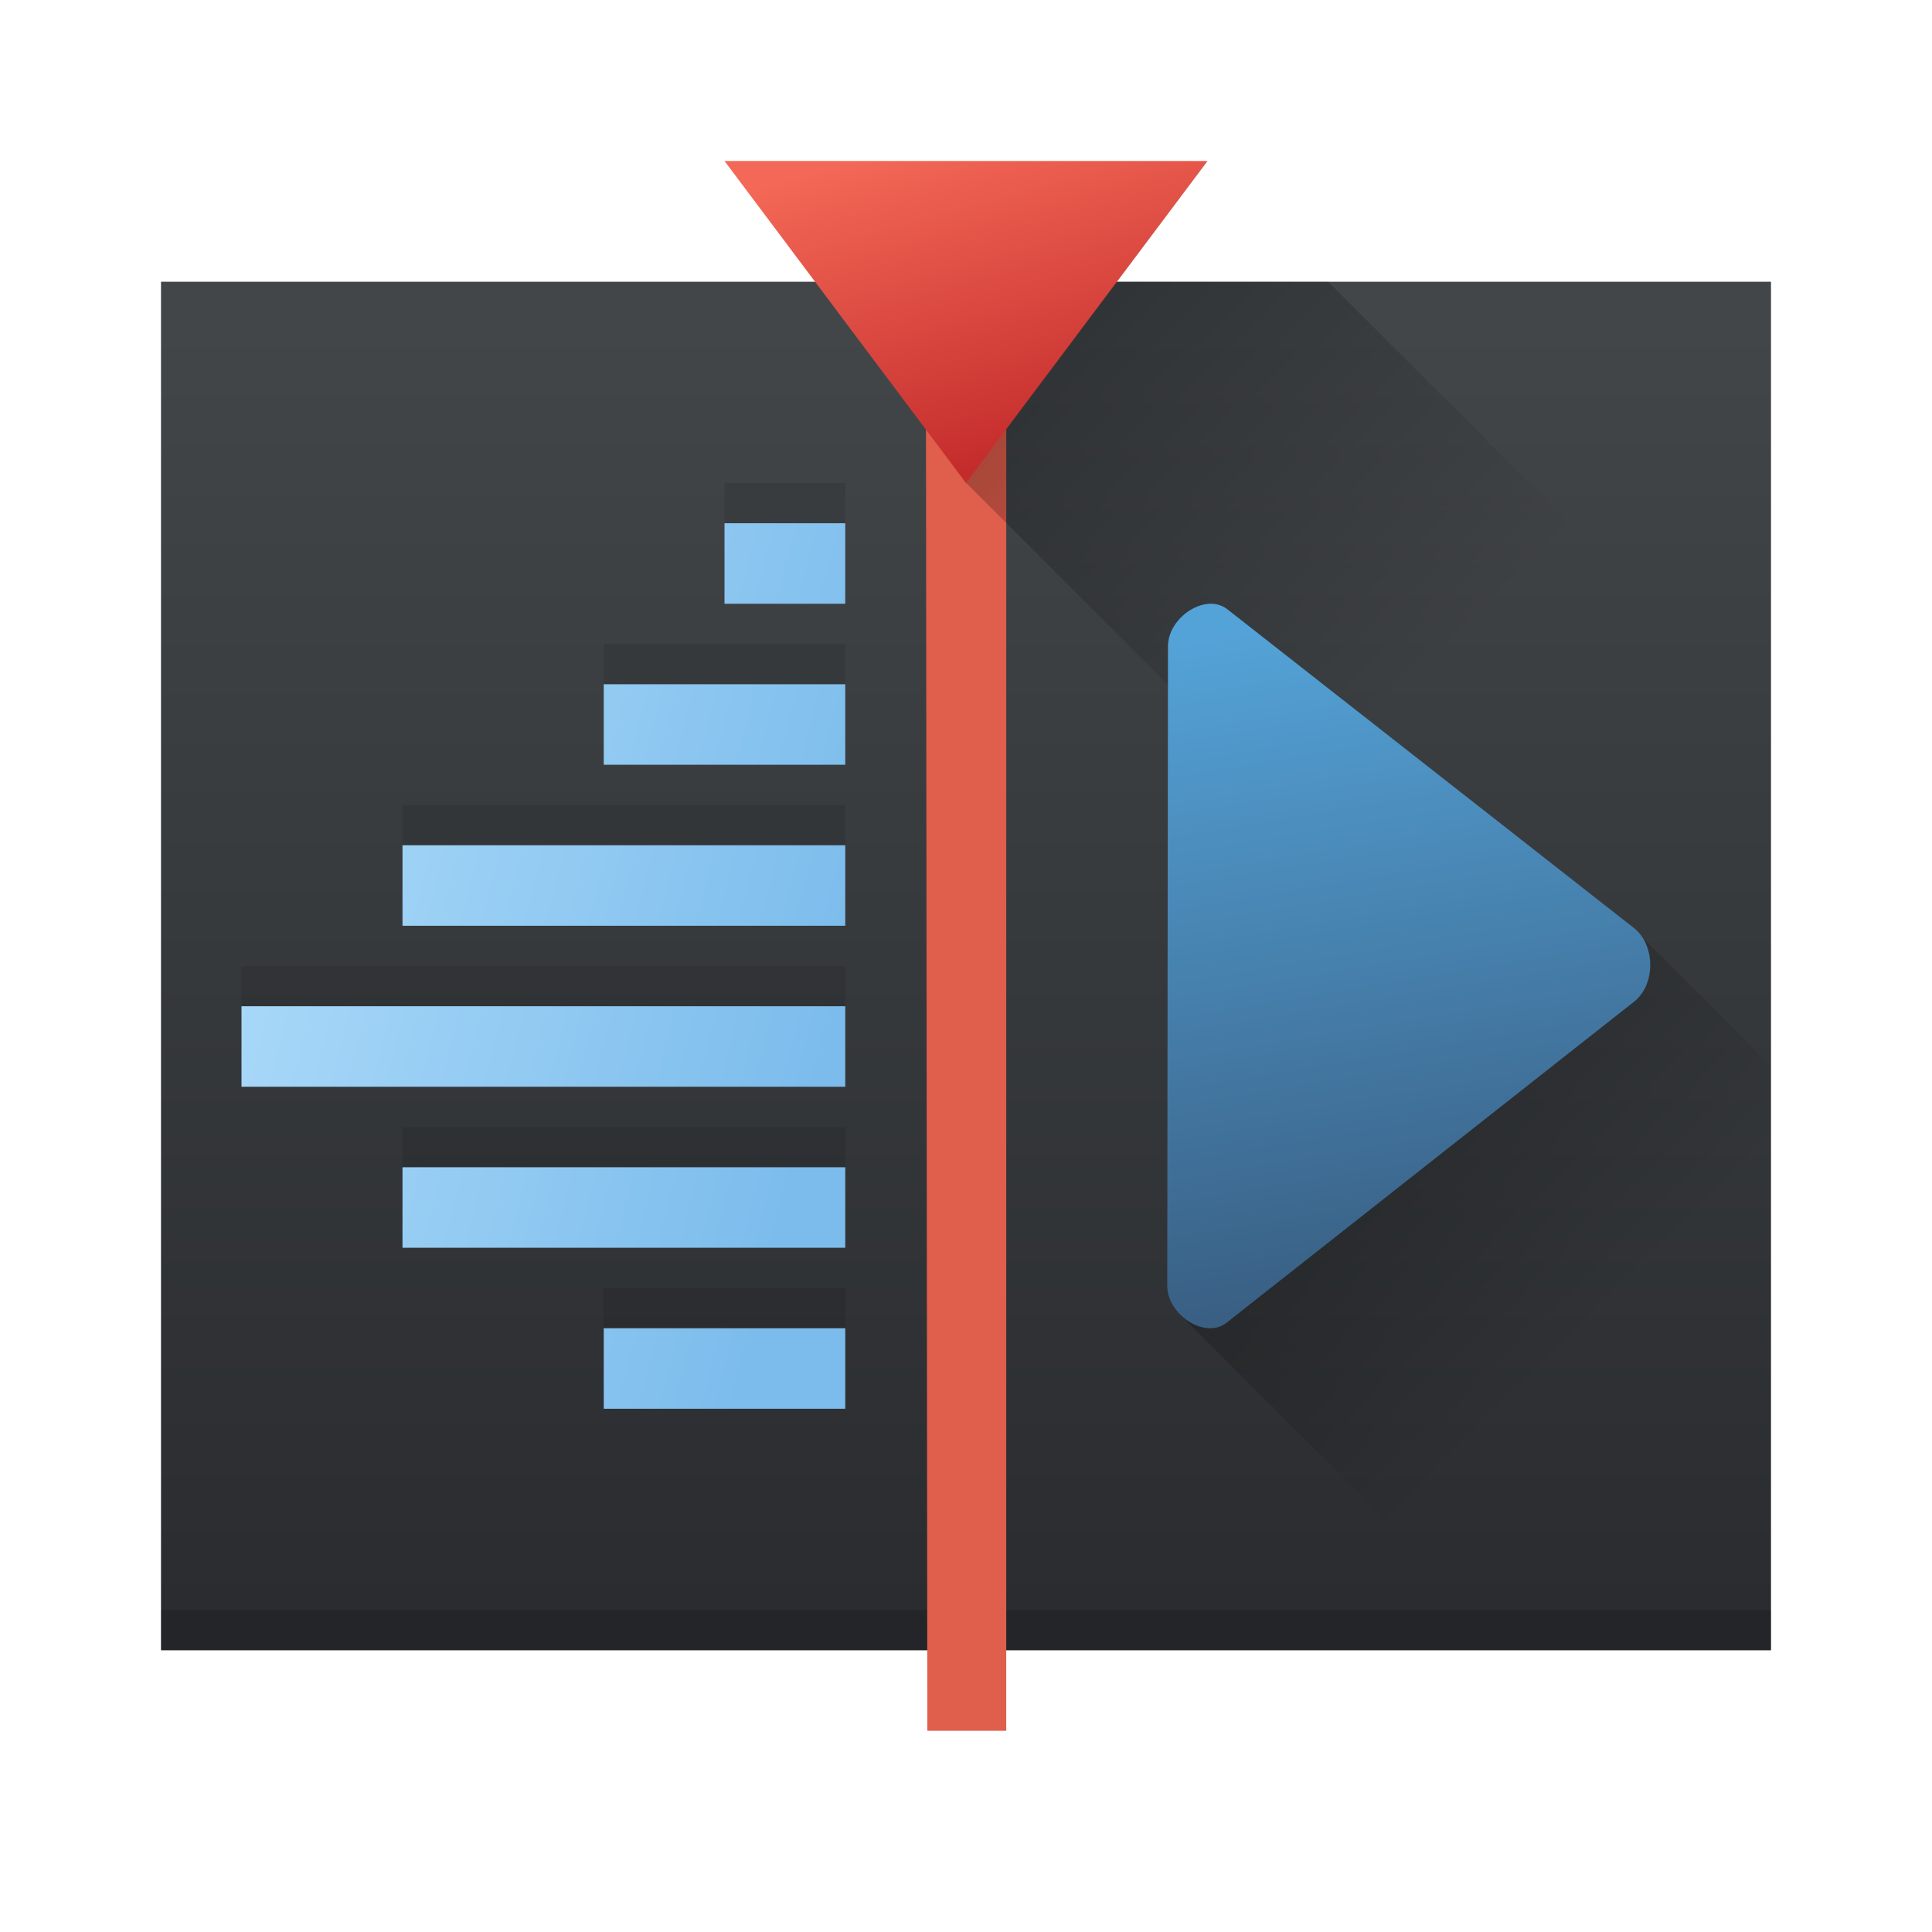
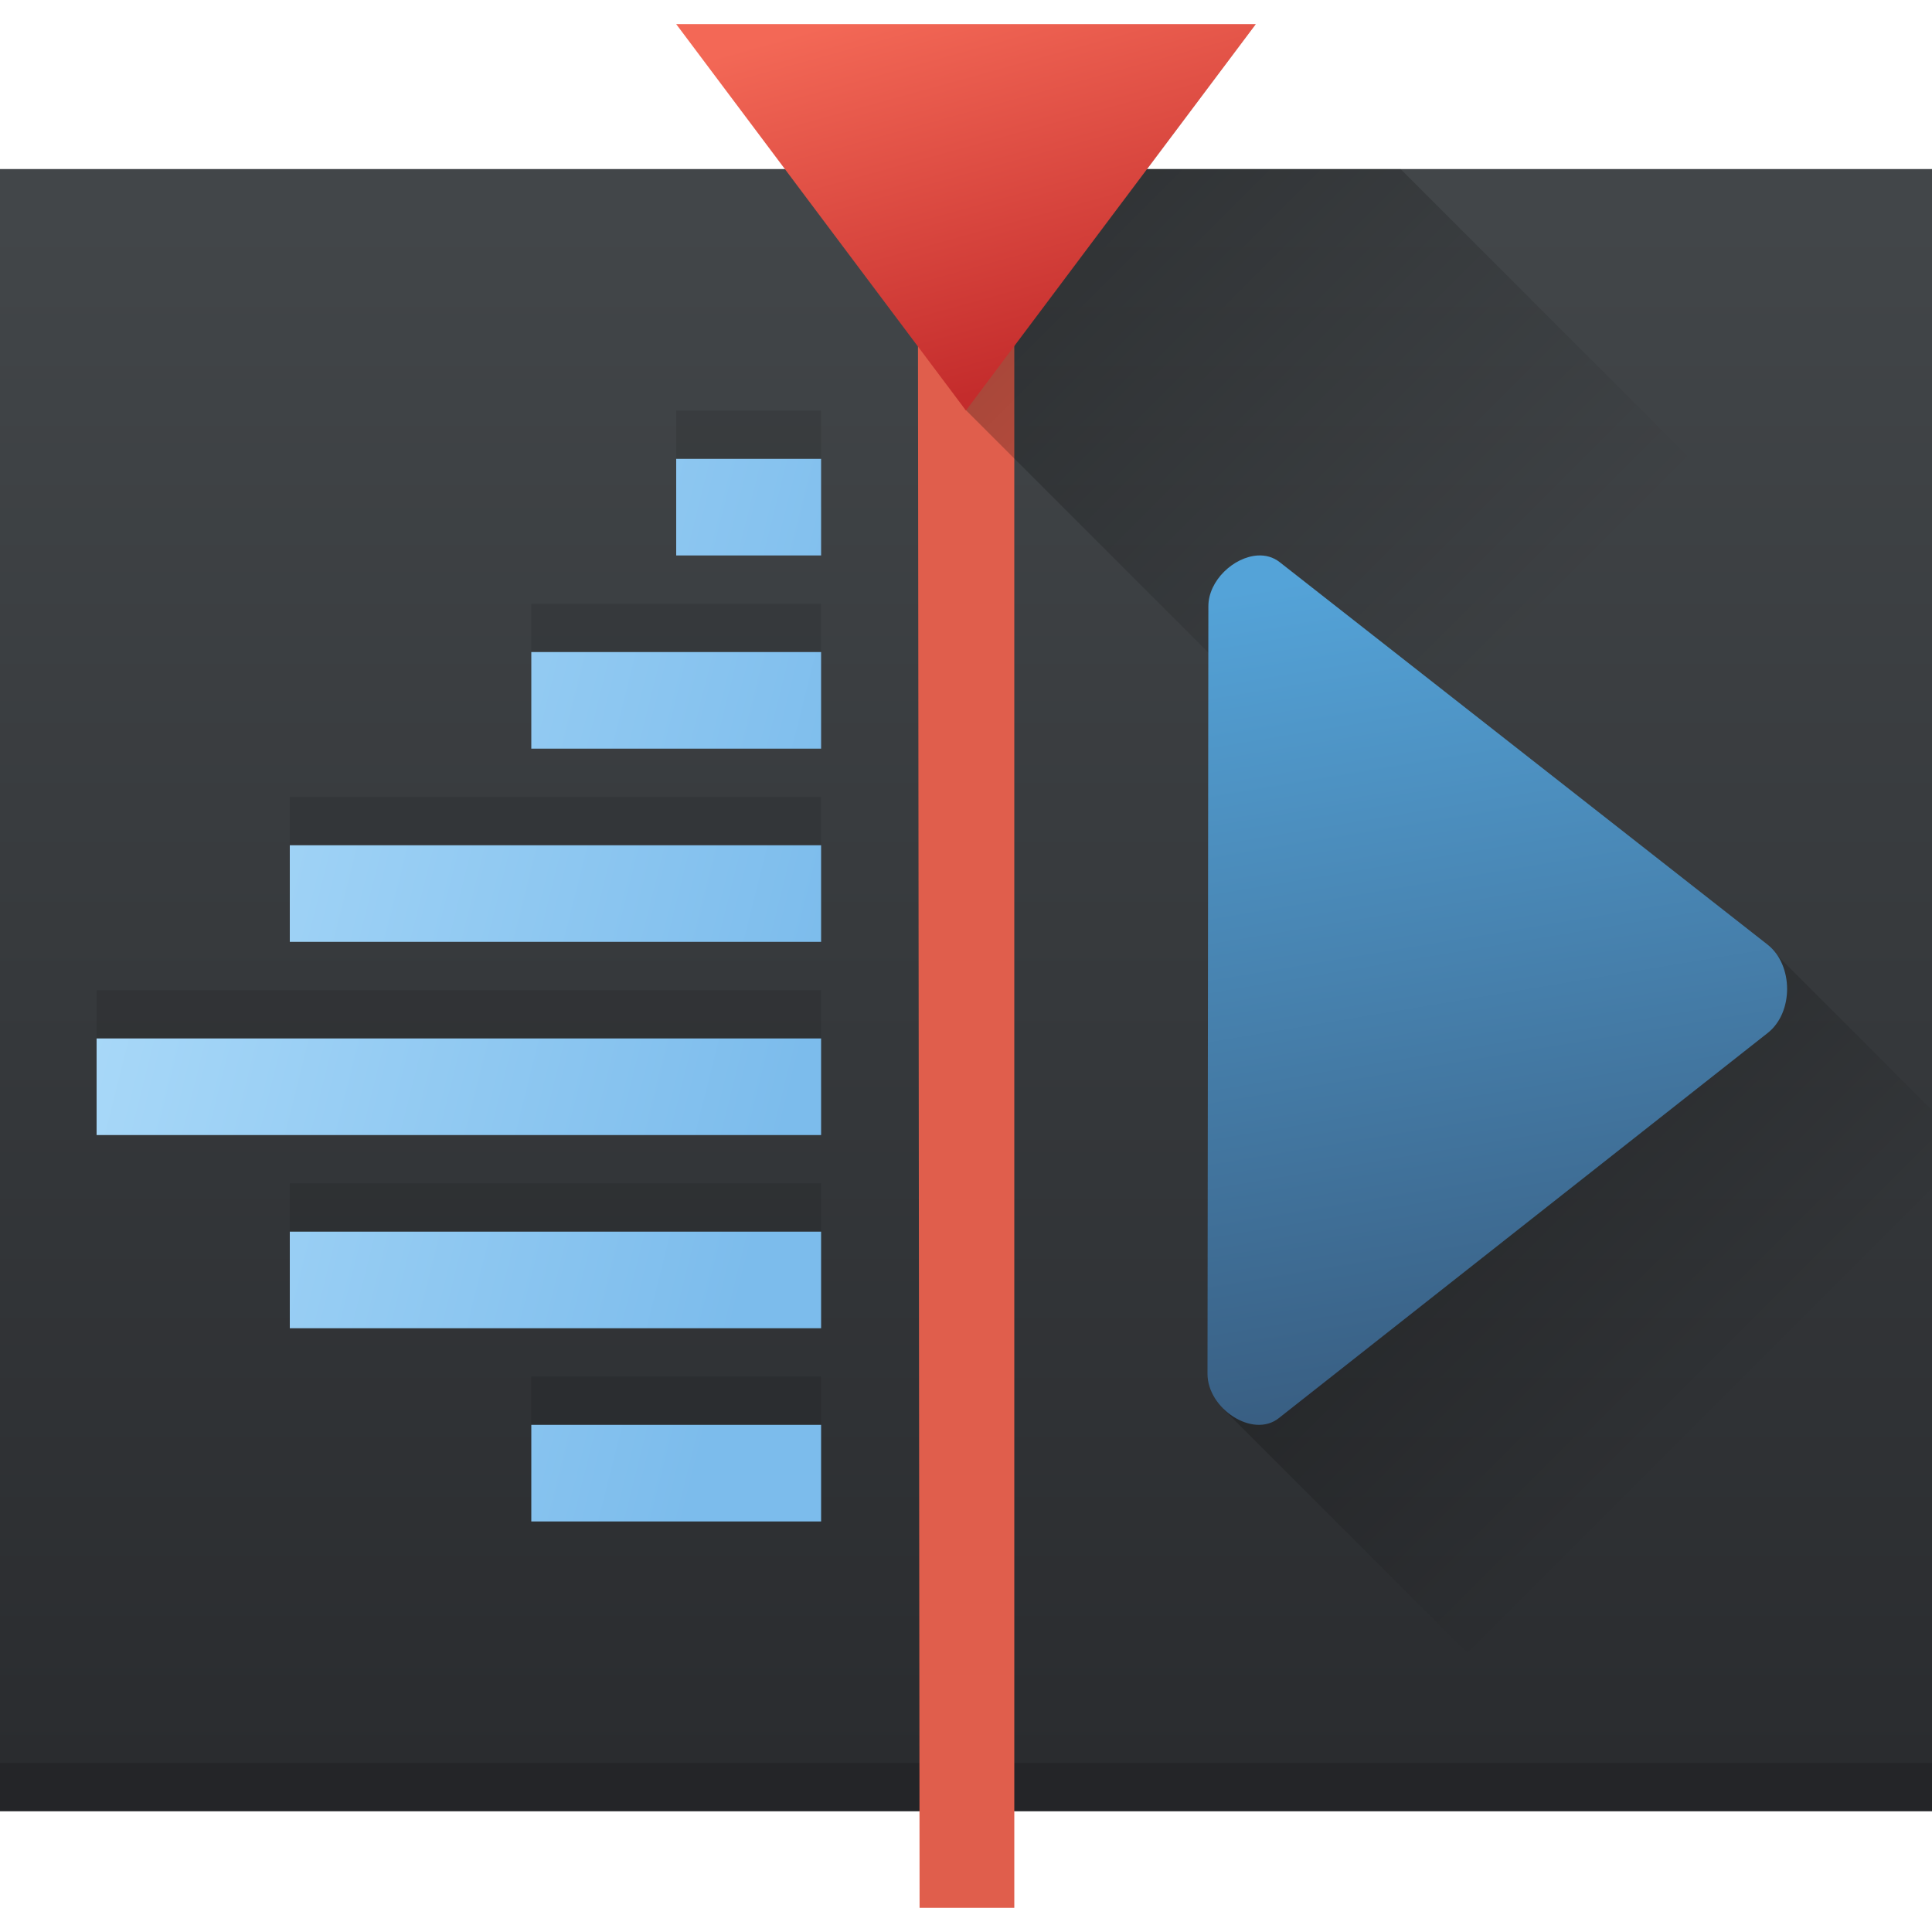
- <svg xmlns="http://www.w3.org/2000/svg" xmlns:xlink="http://www.w3.org/1999/xlink" version="1.1" viewBox="0 0 48 48" height="48" width="48">
-   <defs>
+ <svg xmlns="http://www.w3.org/2000/svg" xmlns:xlink="http://www.w3.org/1999/xlink" version="1.1" viewBox="0 0 128 128" height="128" width="128" id="svg4328">
+   <defs id="defs4308">
    <linearGradient id="linearGradient4255">
-       <stop style="stop-color:#000000;stop-opacity:1;" offset="0" />
-       <stop style="stop-color:#000000;stop-opacity:0;" offset="1" />
+       <stop style="stop-color:#000000;stop-opacity:1;" offset="0" id="stop4278" />
+       <stop style="stop-color:#000000;stop-opacity:0;" offset="1" id="stop4280" />
    </linearGradient>
    <linearGradient id="linearGradient4235">
-       <stop style="stop-color:#abdaf9;stop-opacity:1" offset="0" />
-       <stop style="stop-color:#7cbcec;stop-opacity:1" offset="1" />
+       <stop style="stop-color:#abdaf9;stop-opacity:1" offset="0" id="stop4283" />
+       <stop style="stop-color:#7cbcec;stop-opacity:1" offset="1" id="stop4285" />
    </linearGradient>
    <linearGradient id="linearGradient4224">
-       <stop style="stop-color:#375a7d;stop-opacity:1" offset="0" />
-       <stop style="stop-color:#54a3d8;stop-opacity:1" offset="1" />
+       <stop style="stop-color:#375a7d;stop-opacity:1" offset="0" id="stop4288" />
+       <stop style="stop-color:#54a3d8;stop-opacity:1" offset="1" id="stop4290" />
    </linearGradient>
    <linearGradient id="linearGradient4216">
-       <stop style="stop-color:#c42c2c;stop-opacity:1" offset="0" />
-       <stop style="stop-color:#f36856;stop-opacity:1" offset="1" />
+       <stop style="stop-color:#c42c2c;stop-opacity:1" offset="0" id="stop4293" />
+       <stop style="stop-color:#f36856;stop-opacity:1" offset="1" id="stop4295" />
    </linearGradient>
    <linearGradient id="b" y1="531.8" y2="507.82" x2="0" gradientUnits="userSpaceOnUse" gradientTransform="matrix(0.9524036,0,0,1.33561,-365.1259,-670.25)">
-       <stop stop-color="#2a2c2f" />
-       <stop offset="1" stop-color="#424649" />
+       <stop stop-color="#2a2c2f" id="stop4298" />
+       <stop offset="1" stop-color="#424649" id="stop4300" />
    </linearGradient>
    <linearGradient xlink:href="#linearGradient4216" id="linearGradient4222" x1="24.358" y1="-2.839" x2="22.09" y2="3.458" gradientUnits="userSpaceOnUse" />
-     <linearGradient xlink:href="#linearGradient4224" id="linearGradient4230" x1="38" y1="33" x2="35" y2="15" gradientUnits="userSpaceOnUse" gradientTransform="translate(-1,0)" />
+     <linearGradient xlink:href="#linearGradient4224" id="linearGradient4230" x1="38" y1="33" x2="35" y2="15" gradientUnits="userSpaceOnUse" gradientTransform="translate(-1)" />
    <linearGradient xlink:href="#linearGradient4235" id="linearGradient4241" x1="6" y1="20.242" x2="21" y2="24" gradientUnits="userSpaceOnUse" />
    <linearGradient xlink:href="#linearGradient4255" id="linearGradient4261" x1="21.262" y1="4.028" x2="34.74" y2="17.506" gradientUnits="userSpaceOnUse" />
-     <linearGradient xlink:href="#linearGradient4255" id="linearGradient4275" x1="32.266" y1="20.126" x2="42.889" y2="30.749" gradientUnits="userSpaceOnUse" gradientTransform="translate(-1,0)" />
+     <linearGradient xlink:href="#linearGradient4255" id="linearGradient4275" x1="32.266" y1="20.126" x2="42.889" y2="30.749" gradientUnits="userSpaceOnUse" gradientTransform="translate(-1)" />
  </defs>
-   <path d="M 4,7 44,7 44,41 4,41 Z" style="fill:url(#b);stroke-width:2;stroke-linejoin:round" />
-   <path style="fill:#000000;stroke-width:2;stroke-linejoin:round;fill-opacity:1;opacity:0.15" d="M 4 40 L 4 41 L 44 41 L 44 40 L 4 40 z" />
-   <path d="m 18,12 0,2 3,0 0,-2 -3,0 z m -3,4 0,2 6,0 0,-2 -6,0 z m -5,4 0,2 11,0 0,-2 -11,0 z m -4,4 0,2 15,0 0,-2 -15,0 z m 4,4 0,2 11,0 0,-2 -11,0 z m 5,4 0,2 6,0 0,-2 -6,0 z" style="color:#000000;font-style:normal;font-variant:normal;font-weight:normal;font-stretch:normal;font-size:medium;line-height:normal;font-family:sans-serif;text-indent:0;text-align:start;text-decoration:none;text-decoration-line:none;text-decoration-style:solid;text-decoration-color:#000000;letter-spacing:normal;word-spacing:normal;text-transform:none;direction:ltr;block-progression:tb;writing-mode:lr-tb;baseline-shift:baseline;text-anchor:start;white-space:normal;clip-rule:nonzero;display:inline;overflow:visible;visibility:visible;opacity:0.1;isolation:auto;mix-blend-mode:normal;color-interpolation:sRGB;color-interpolation-filters:linearRGB;solid-color:#000000;solid-opacity:1;fill:#000000;fill-opacity:1;fill-rule:evenodd;stroke:none;stroke-width:7.5;stroke-linecap:butt;stroke-linejoin:miter;stroke-miterlimit:4;stroke-dasharray:none;stroke-dashoffset:0;stroke-opacity:1;color-rendering:auto;image-rendering:auto;shape-rendering:auto;text-rendering:auto;enable-background:accumulate" />
-   <path d="M 23,5 23.039,43 25,43 25,5 Z" style="opacity:1;fill:#e05e4c;fill-opacity:1;stroke:none;stroke-width:3;stroke-linecap:round;stroke-linejoin:round;stroke-miterlimit:4;stroke-dasharray:none;stroke-dashoffset:0;stroke-opacity:1" />
-   <path style="color:#000000;font-style:normal;font-variant:normal;font-weight:normal;font-stretch:normal;font-size:medium;line-height:normal;font-family:sans-serif;text-indent:0;text-align:start;text-decoration:none;text-decoration-line:none;text-decoration-style:solid;text-decoration-color:#000000;letter-spacing:normal;word-spacing:normal;text-transform:none;direction:ltr;block-progression:tb;writing-mode:lr-tb;baseline-shift:baseline;text-anchor:start;white-space:normal;clip-rule:nonzero;display:inline;overflow:visible;visibility:visible;opacity:1;isolation:auto;mix-blend-mode:normal;color-interpolation:sRGB;color-interpolation-filters:linearRGB;solid-color:#000000;solid-opacity:1;fill:url(#linearGradient4241);fill-opacity:1;fill-rule:evenodd;stroke:none;stroke-width:7.5;stroke-linecap:butt;stroke-linejoin:miter;stroke-miterlimit:4;stroke-dasharray:none;stroke-dashoffset:0;stroke-opacity:1;color-rendering:auto;image-rendering:auto;shape-rendering:auto;text-rendering:auto;enable-background:accumulate" d="M 18 13 L 18 15 L 21 15 L 21 13 L 18 13 z M 15 17 L 15 19 L 21 19 L 21 17 L 15 17 z M 10 21 L 10 23 L 21 23 L 21 21 L 10 21 z M 6 25 L 6 27 L 21 27 L 21 25 L 6 25 z M 10 29 L 10 31 L 21 31 L 21 29 L 10 29 z M 15 33 L 15 35 L 21 35 L 21 33 L 15 33 z" />
-   <path style="opacity:0.4;fill:url(#linearGradient4261);fill-opacity:1;stroke:none;stroke-width:2;stroke-linecap:round;stroke-linejoin:round;stroke-miterlimit:4;stroke-dasharray:none;stroke-opacity:1" d="M 29.982 4.021 L 23.283 4.59 L 20.52 6.193 L 23.98 11.973 L 44 31.994 L 44 18.002 L 32.998 7 L 27.75 7 L 29.982 4.021 z" />
-   <path style="opacity:1;fill:url(#linearGradient4222);fill-opacity:1;stroke:none;stroke-width:2;stroke-linecap:round;stroke-linejoin:round;stroke-miterlimit:4;stroke-dasharray:none;stroke-opacity:1" d="m 27.598,3.39 -3.873,0 -3.873,0 1.936,-3.354 1.936,-3.354 1.936,3.354 z" transform="matrix(1.549193,0,0,-1.19257,-12.75442,8.042529)" />
-   <path style="opacity:0.4;fill:url(#linearGradient4275);fill-opacity:1;stroke:none;stroke-width:2;stroke-linecap:round;stroke-linejoin:round;stroke-miterlimit:4;stroke-dasharray:none;stroke-opacity:1" d="M 31.699,19.295 29.896,25.41 29.326,32.67 37.656,41 44,41 44,26.484 40.652,23.137 31.699,19.295 Z" />
-   <path d="m 30.037,15.001 c -0.491,0.03 -1.02,0.515 -1.019,1.054 L 29,31.945 c 0,0.718 0.939,1.342 1.476,0.916 l 10.119,-7.972 c 0.541,-0.421 0.539,-1.409 0,-1.832 L 30.495,15.139 c -0.135,-0.106 -0.294,-0.148 -0.458,-0.138 z" style="opacity:1;fill:url(#linearGradient4230);fill-opacity:1;fill-rule:nonzero;stroke:none;stroke-width:2.3;stroke-linecap:butt;stroke-linejoin:round;stroke-miterlimit:4;stroke-dasharray:none;stroke-dashoffset:80;stroke-opacity:1" />
+   <g id="g4398" transform="matrix(3.2,0,0,3.2,-12.8,-11.2)">
+     <path d="M 4,7 H 44 V 41 H 4 Z" style="fill:url(#b);stroke-width:2;stroke-linejoin:round" id="path4310" />
+     <path style="opacity:0.15;fill:#000000;fill-opacity:1;stroke-width:2;stroke-linejoin:round" d="m 4,40 v 1 h 40 v -1 z" id="path4312" />
+     <path d="m 18,12 v 2 h 3 v -2 z m -3,4 v 2 h 6 v -2 z m -5,4 v 2 h 11 v -2 z m -4,4 v 2 h 15 v -2 z m 4,4 v 2 h 11 v -2 z m 5,4 v 2 h 6 v -2 z" style="color:#000000;font-style:normal;font-variant:normal;font-weight:normal;font-stretch:normal;font-size:medium;line-height:normal;font-family:sans-serif;text-indent:0;text-align:start;text-decoration:none;text-decoration-line:none;text-decoration-style:solid;text-decoration-color:#000000;letter-spacing:normal;word-spacing:normal;text-transform:none;writing-mode:lr-tb;direction:ltr;baseline-shift:baseline;text-anchor:start;white-space:normal;clip-rule:nonzero;display:inline;overflow:visible;visibility:visible;opacity:0.1;isolation:auto;mix-blend-mode:normal;color-interpolation:sRGB;color-interpolation-filters:linearRGB;solid-color:#000000;solid-opacity:1;fill:#000000;fill-opacity:1;fill-rule:evenodd;stroke:none;stroke-width:7.5;stroke-linecap:butt;stroke-linejoin:miter;stroke-miterlimit:4;stroke-dasharray:none;stroke-dashoffset:0;stroke-opacity:1;color-rendering:auto;image-rendering:auto;shape-rendering:auto;text-rendering:auto;enable-background:accumulate" id="path4314" />
+     <path d="m 23,5 0.039,38 H 25 V 5 Z" style="opacity:1;fill:#e05e4c;fill-opacity:1;stroke:none;stroke-width:3;stroke-linecap:round;stroke-linejoin:round;stroke-miterlimit:4;stroke-dasharray:none;stroke-dashoffset:0;stroke-opacity:1" id="path4316" />
+     <path style="color:#000000;font-style:normal;font-variant:normal;font-weight:normal;font-stretch:normal;font-size:medium;line-height:normal;font-family:sans-serif;text-indent:0;text-align:start;text-decoration:none;text-decoration-line:none;text-decoration-style:solid;text-decoration-color:#000000;letter-spacing:normal;word-spacing:normal;text-transform:none;writing-mode:lr-tb;direction:ltr;baseline-shift:baseline;text-anchor:start;white-space:normal;clip-rule:nonzero;display:inline;overflow:visible;visibility:visible;opacity:1;isolation:auto;mix-blend-mode:normal;color-interpolation:sRGB;color-interpolation-filters:linearRGB;solid-color:#000000;solid-opacity:1;fill:url(#linearGradient4241);fill-opacity:1;fill-rule:evenodd;stroke:none;stroke-width:7.5;stroke-linecap:butt;stroke-linejoin:miter;stroke-miterlimit:4;stroke-dasharray:none;stroke-dashoffset:0;stroke-opacity:1;color-rendering:auto;image-rendering:auto;shape-rendering:auto;text-rendering:auto;enable-background:accumulate" d="m 18,13 v 2 h 3 v -2 z m -3,4 v 2 h 6 v -2 z m -5,4 v 2 h 11 v -2 z m -4,4 v 2 h 15 v -2 z m 4,4 v 2 h 11 v -2 z m 5,4 v 2 h 6 v -2 z" id="path4318" />
+     <path style="opacity:0.4;fill:url(#linearGradient4261);fill-opacity:1;stroke:none;stroke-width:2;stroke-linecap:round;stroke-linejoin:round;stroke-miterlimit:4;stroke-dasharray:none;stroke-opacity:1" d="M 29.982,4.021 23.283,4.59 20.52,6.193 23.98,11.973 44,31.994 V 18.002 L 32.998,7 H 27.75 Z" id="path4320" />
+     <path style="opacity:1;fill:url(#linearGradient4222);fill-opacity:1;stroke:none;stroke-width:2;stroke-linecap:round;stroke-linejoin:round;stroke-miterlimit:4;stroke-dasharray:none;stroke-opacity:1" d="m 27.598,3.39 h -3.873 -3.873 l 1.936,-3.354 1.936,-3.354 1.936,3.354 z" transform="matrix(1.549193,0,0,-1.19257,-12.75442,8.042529)" id="path4322" />
+     <path style="opacity:0.4;fill:url(#linearGradient4275);fill-opacity:1;stroke:none;stroke-width:2;stroke-linecap:round;stroke-linejoin:round;stroke-miterlimit:4;stroke-dasharray:none;stroke-opacity:1" d="M 31.699,19.295 29.896,25.41 29.326,32.67 37.656,41 H 44 V 26.484 l -3.348,-3.348 z" id="path4324" />
+     <path d="m 30.037,15.001 c -0.491,0.03 -1.02,0.515 -1.019,1.054 L 29,31.945 c 0,0.718 0.939,1.342 1.476,0.916 l 10.119,-7.972 c 0.541,-0.421 0.539,-1.409 0,-1.832 L 30.495,15.139 c -0.135,-0.106 -0.294,-0.148 -0.458,-0.138 z" style="opacity:1;fill:url(#linearGradient4230);fill-opacity:1;fill-rule:nonzero;stroke:none;stroke-width:2.3;stroke-linecap:butt;stroke-linejoin:round;stroke-miterlimit:4;stroke-dasharray:none;stroke-dashoffset:80;stroke-opacity:1" id="path4326" />
+   </g>
</svg>
